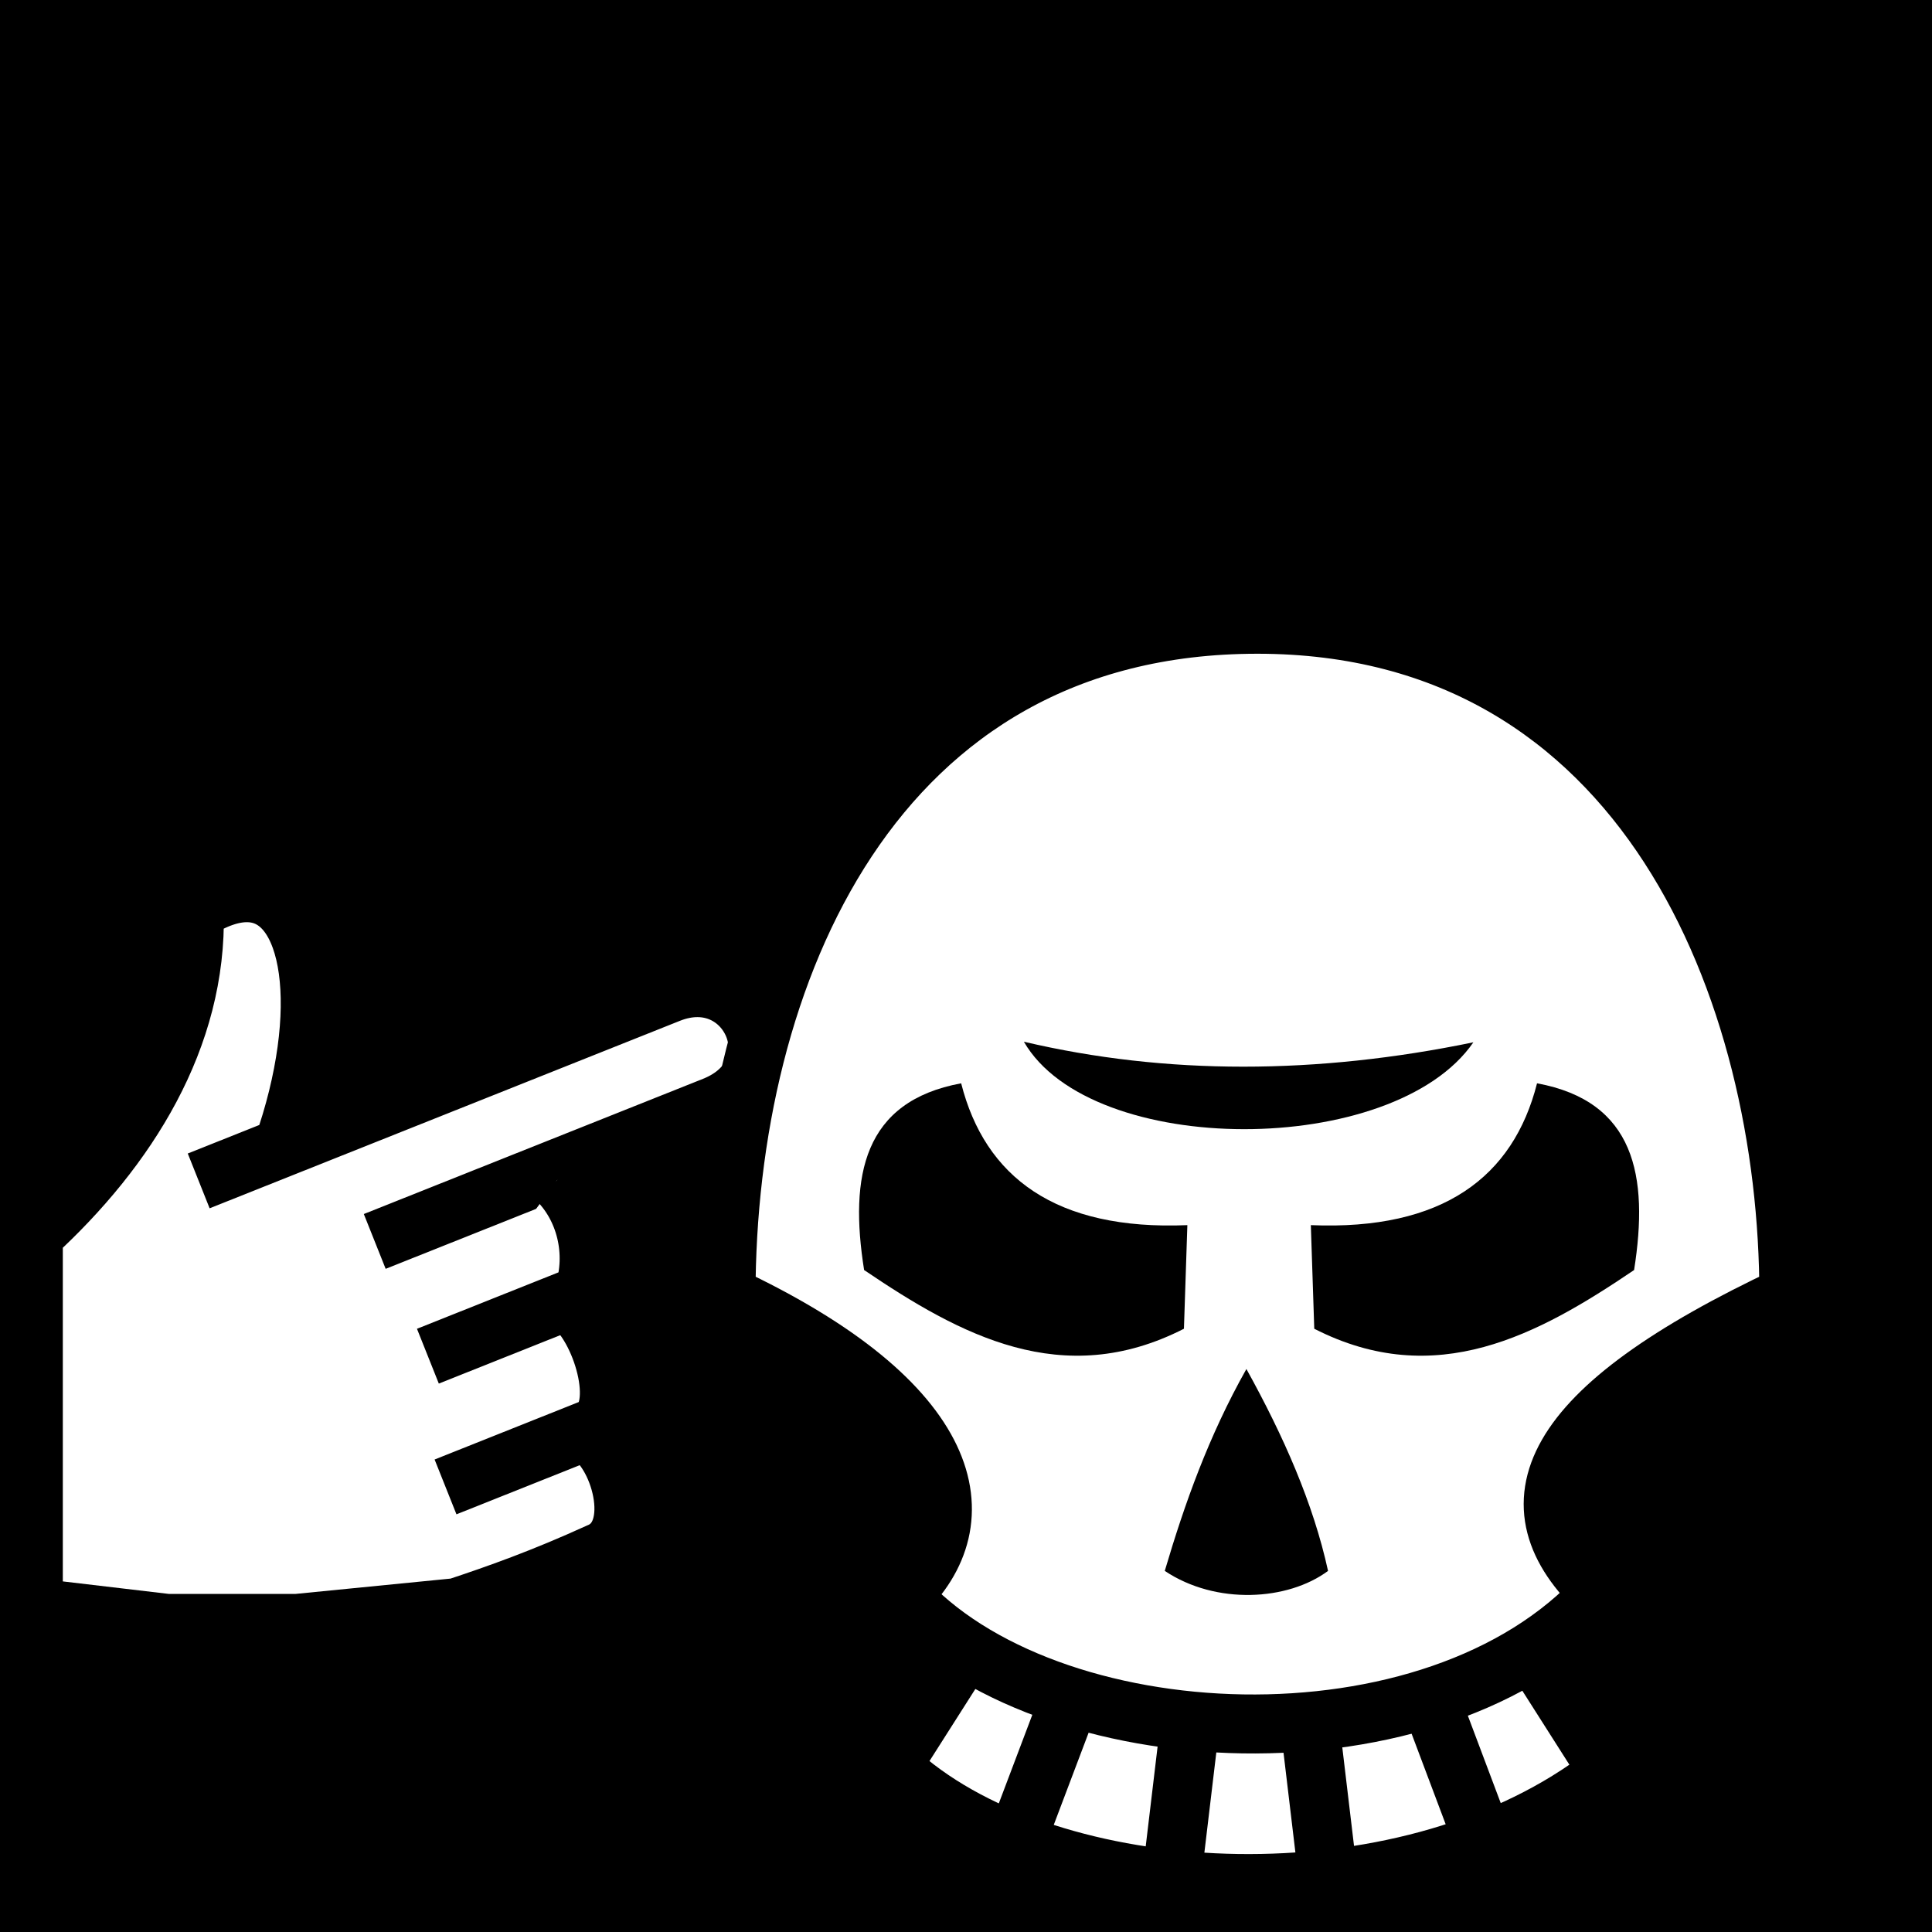
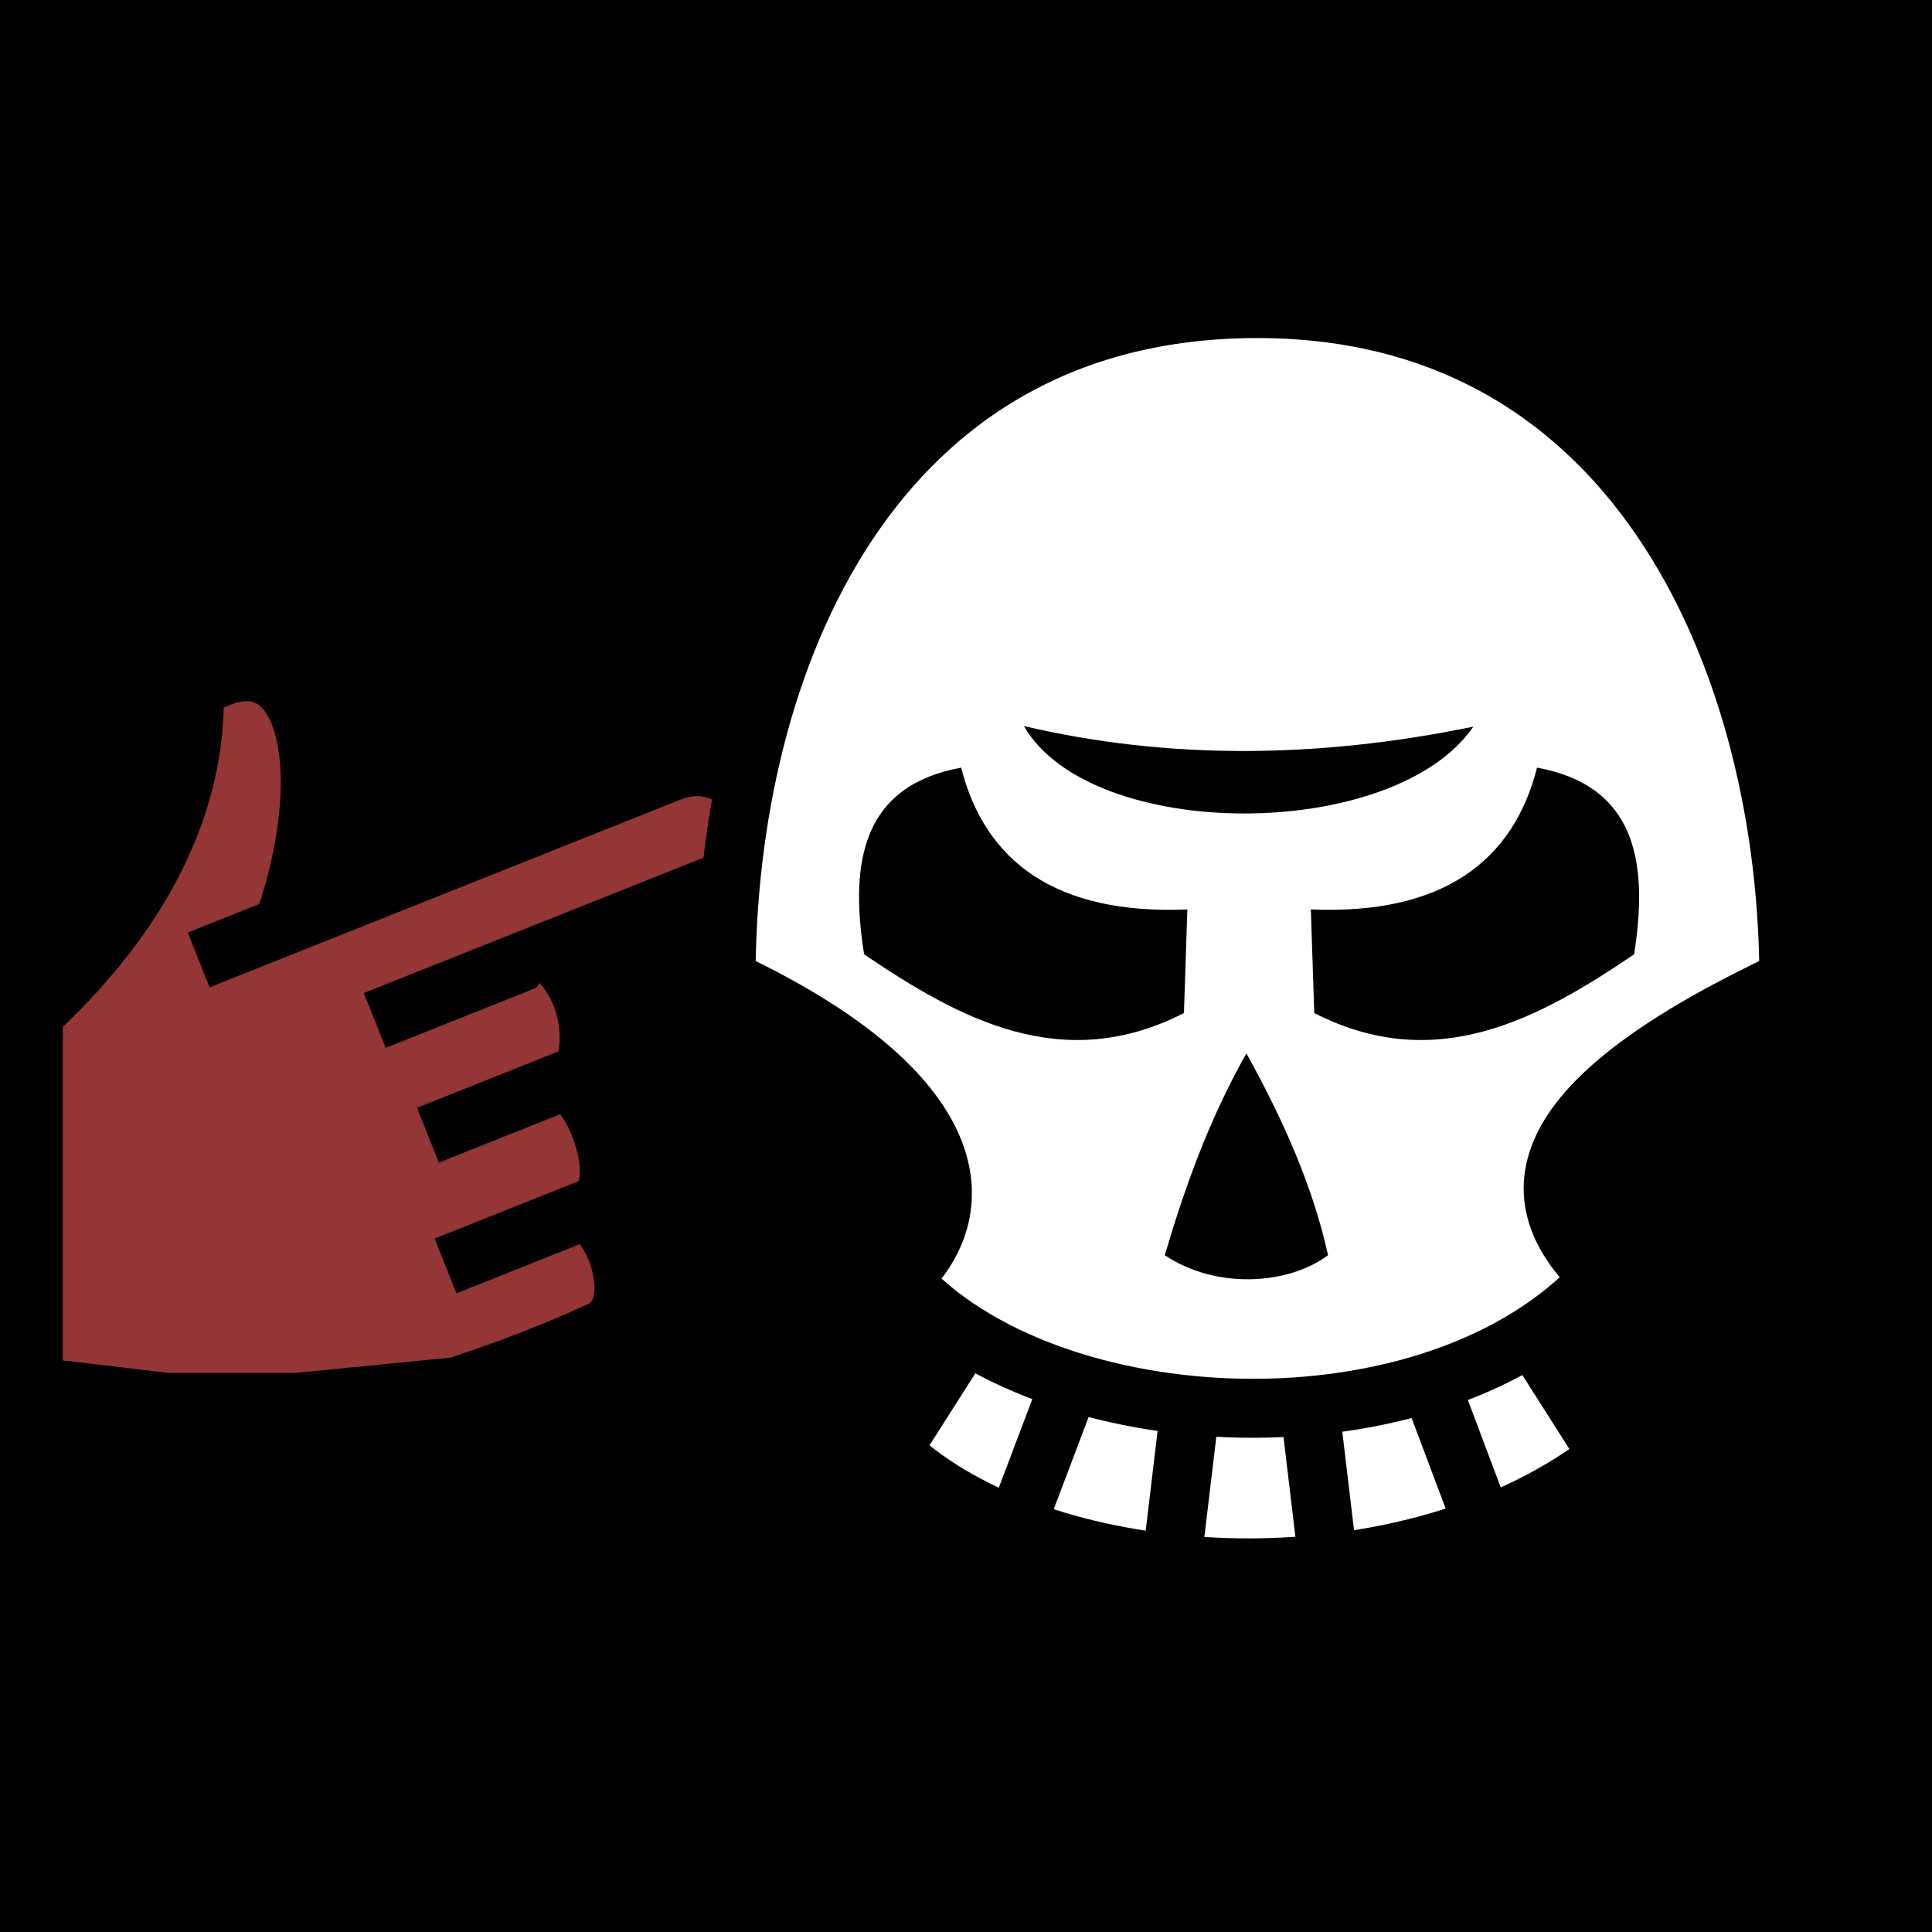
<svg xmlns="http://www.w3.org/2000/svg" version="1.1" id="Layer_1" x="0px" y="0px" width="612px" height="612px" viewBox="0 90 612 612" enable-background="new 0 90 612 612" xml:space="preserve">
  <path d="M0,90h612v612H0V90z" />
-   <g transform="matrix(18.68858,0,0,18.68858,-839.9619,-6620.505)">
-     <path fill="#FFFFFF" d="M53.941,378.591l0.834,2.092l-3.239,1.292l-0.834-2.092L53.941,378.591z" />
-     <path fill="#FFFFFF" d="M54.407,380.947l0.834,2.092l-3.239,1.292l-0.834-2.092L54.407,380.947z" />
-     <path fill="#FFFFFF" stroke="#000000" d="M49.737,378.527c0.814-2.305,0.53-4.305-0.59-4.326c-0.259-0.005-0.565,0.096-0.909,0.32   c0.053,2.136-1.126,4.014-2.728,5.481v6.317l2.271,0.268h2.194l2.712-0.268c0.686-0.227,1.45-0.497,2.409-0.934   c0.788-0.315,0.335-1.773-0.197-2.015" />
-     <path fill="#FFFFFF" stroke="#000000" d="M48.798,386.319" />
-     <path fill="#FFFFFF" stroke="#000000" d="M48.313,379.086l7.972-3.178c1.371-0.546,2.187,1.344,0.762,1.912l-5.75,2.292" />
-     <path fill="#FFFFFF" stroke="#000000" d="M54.656,381.196c0.532,0.457,0.911,1.852,0.316,2.09l-2.475,0.987" />
-     <path fill="#FFFFFF" stroke="#000000" d="M54.393,379.069c0.468,0.463,0.676,1.224,0.441,1.937l-2.636,1.051" />
+   <g transform="matrix(18.68858,0,0,18.68858,-839.9619,-6690.505)">
+     <path fill="#943636" d="M53.941,378.591l0.834,2.092l-3.239,1.292l-0.834-2.092L53.941,378.591z" />
+     <path fill="#943636" d="M54.407,380.947l0.834,2.092l-3.239,1.292l-0.834-2.092L54.407,380.947z" />
+     <path fill="#943636" stroke="#000000" d="M49.737,378.527c0.814-2.305,0.53-4.305-0.59-4.326c-0.259-0.005-0.565,0.096-0.909,0.32   c0.053,2.136-1.126,4.014-2.728,5.481v6.317l2.271,0.268h2.194l2.712-0.268c0.686-0.227,1.45-0.497,2.409-0.934   c0.788-0.315,0.335-1.773-0.197-2.015" />
+     <path fill="#943636" stroke="#000000" d="M48.798,386.319" />
+     <path fill="#943636" stroke="#000000" d="M48.313,379.086l7.972-3.178c1.371-0.546,2.187,1.344,0.762,1.912l-5.75,2.292" />
+     <path fill="#943636" stroke="#000000" d="M54.656,381.196c0.532,0.457,0.911,1.852,0.316,2.09l-2.475,0.987" />
+     <path fill="#943636" stroke="#000000" d="M54.393,379.069c0.468,0.463,0.676,1.224,0.441,1.937l-2.636,1.051" />
  </g>
-   <g transform="matrix(18.68858,0,0,18.68858,-3633.776,-27902.408)">
+   <g transform="matrix(18.68858,0,0,18.68858,-3633.776,-28002.408)">
    <path fill="#FFFFFF" d="M211.099,1526.078l-0.952,1.57c2.468,2.02,7.917,2.287,11.066-0.025l-1.004-1.287L211.099,1526.078z" />
    <g transform="matrix(.8808,0,0,.8808,10.5075,182.2703)">
      <path fill="#FFFFFF" stroke="#000000" stroke-width="1.135" d="M243.247,1518.528c-4.718,2.212-5.434,4.042-3.617,5.738    c-3.198,3.527-10.691,3.156-13.47,0.034c1.533-1.439,1.085-3.686-3.366-5.773c0-6.145,2.812-12.912,10.226-12.912    C240.499,1505.616,243.247,1512.71,243.247,1518.528L243.247,1518.528z" />
      <path d="M232.808,1519.947c-0.729,1.295-1.188,2.59-1.571,3.885c0.986,0.659,2.369,0.575,3.142,0    C234.096,1522.537,233.526,1521.243,232.808,1519.947L232.808,1519.947z" />
    </g>
    <path d="M209.085,1519.362c1.625,1.1,3.362,2.047,5.421,0.995l0.058-1.756c-2.233,0.093-3.431-0.815-3.834-2.404   C209.074,1516.502,208.831,1517.764,209.085,1519.362L209.085,1519.362z" />
    <path d="M222.136,1519.362c-1.625,1.1-3.362,2.047-5.421,0.995l-0.058-1.756c2.233,0.093,3.431-0.815,3.834-2.404   C222.147,1516.502,222.389,1517.764,222.136,1519.362L222.136,1519.362z" />
    <path fill="none" stroke="#000000" d="M212.47,1526.902l-0.745,1.97" />
    <path fill="none" stroke="#000000" d="M214.575,1527.339l-0.238,1.998" />
    <path fill="none" stroke="#000000" d="M218.779,1526.902l0.731,1.943" />
    <path fill="none" stroke="#000000" d="M216.673,1527.339l0.238,1.998" />
    <path d="M219.412,1515.502c-2.654,0.548-5.205,0.557-7.619-0.01C212.934,1517.468,218.059,1517.466,219.412,1515.502z" />
    <path fill="none" stroke="#000000" d="M220.562,1526.065l0.915,1.438" />
    <path fill="none" stroke="#000000" d="M210.631,1526.065l-0.915,1.438" />
  </g>
</svg>
